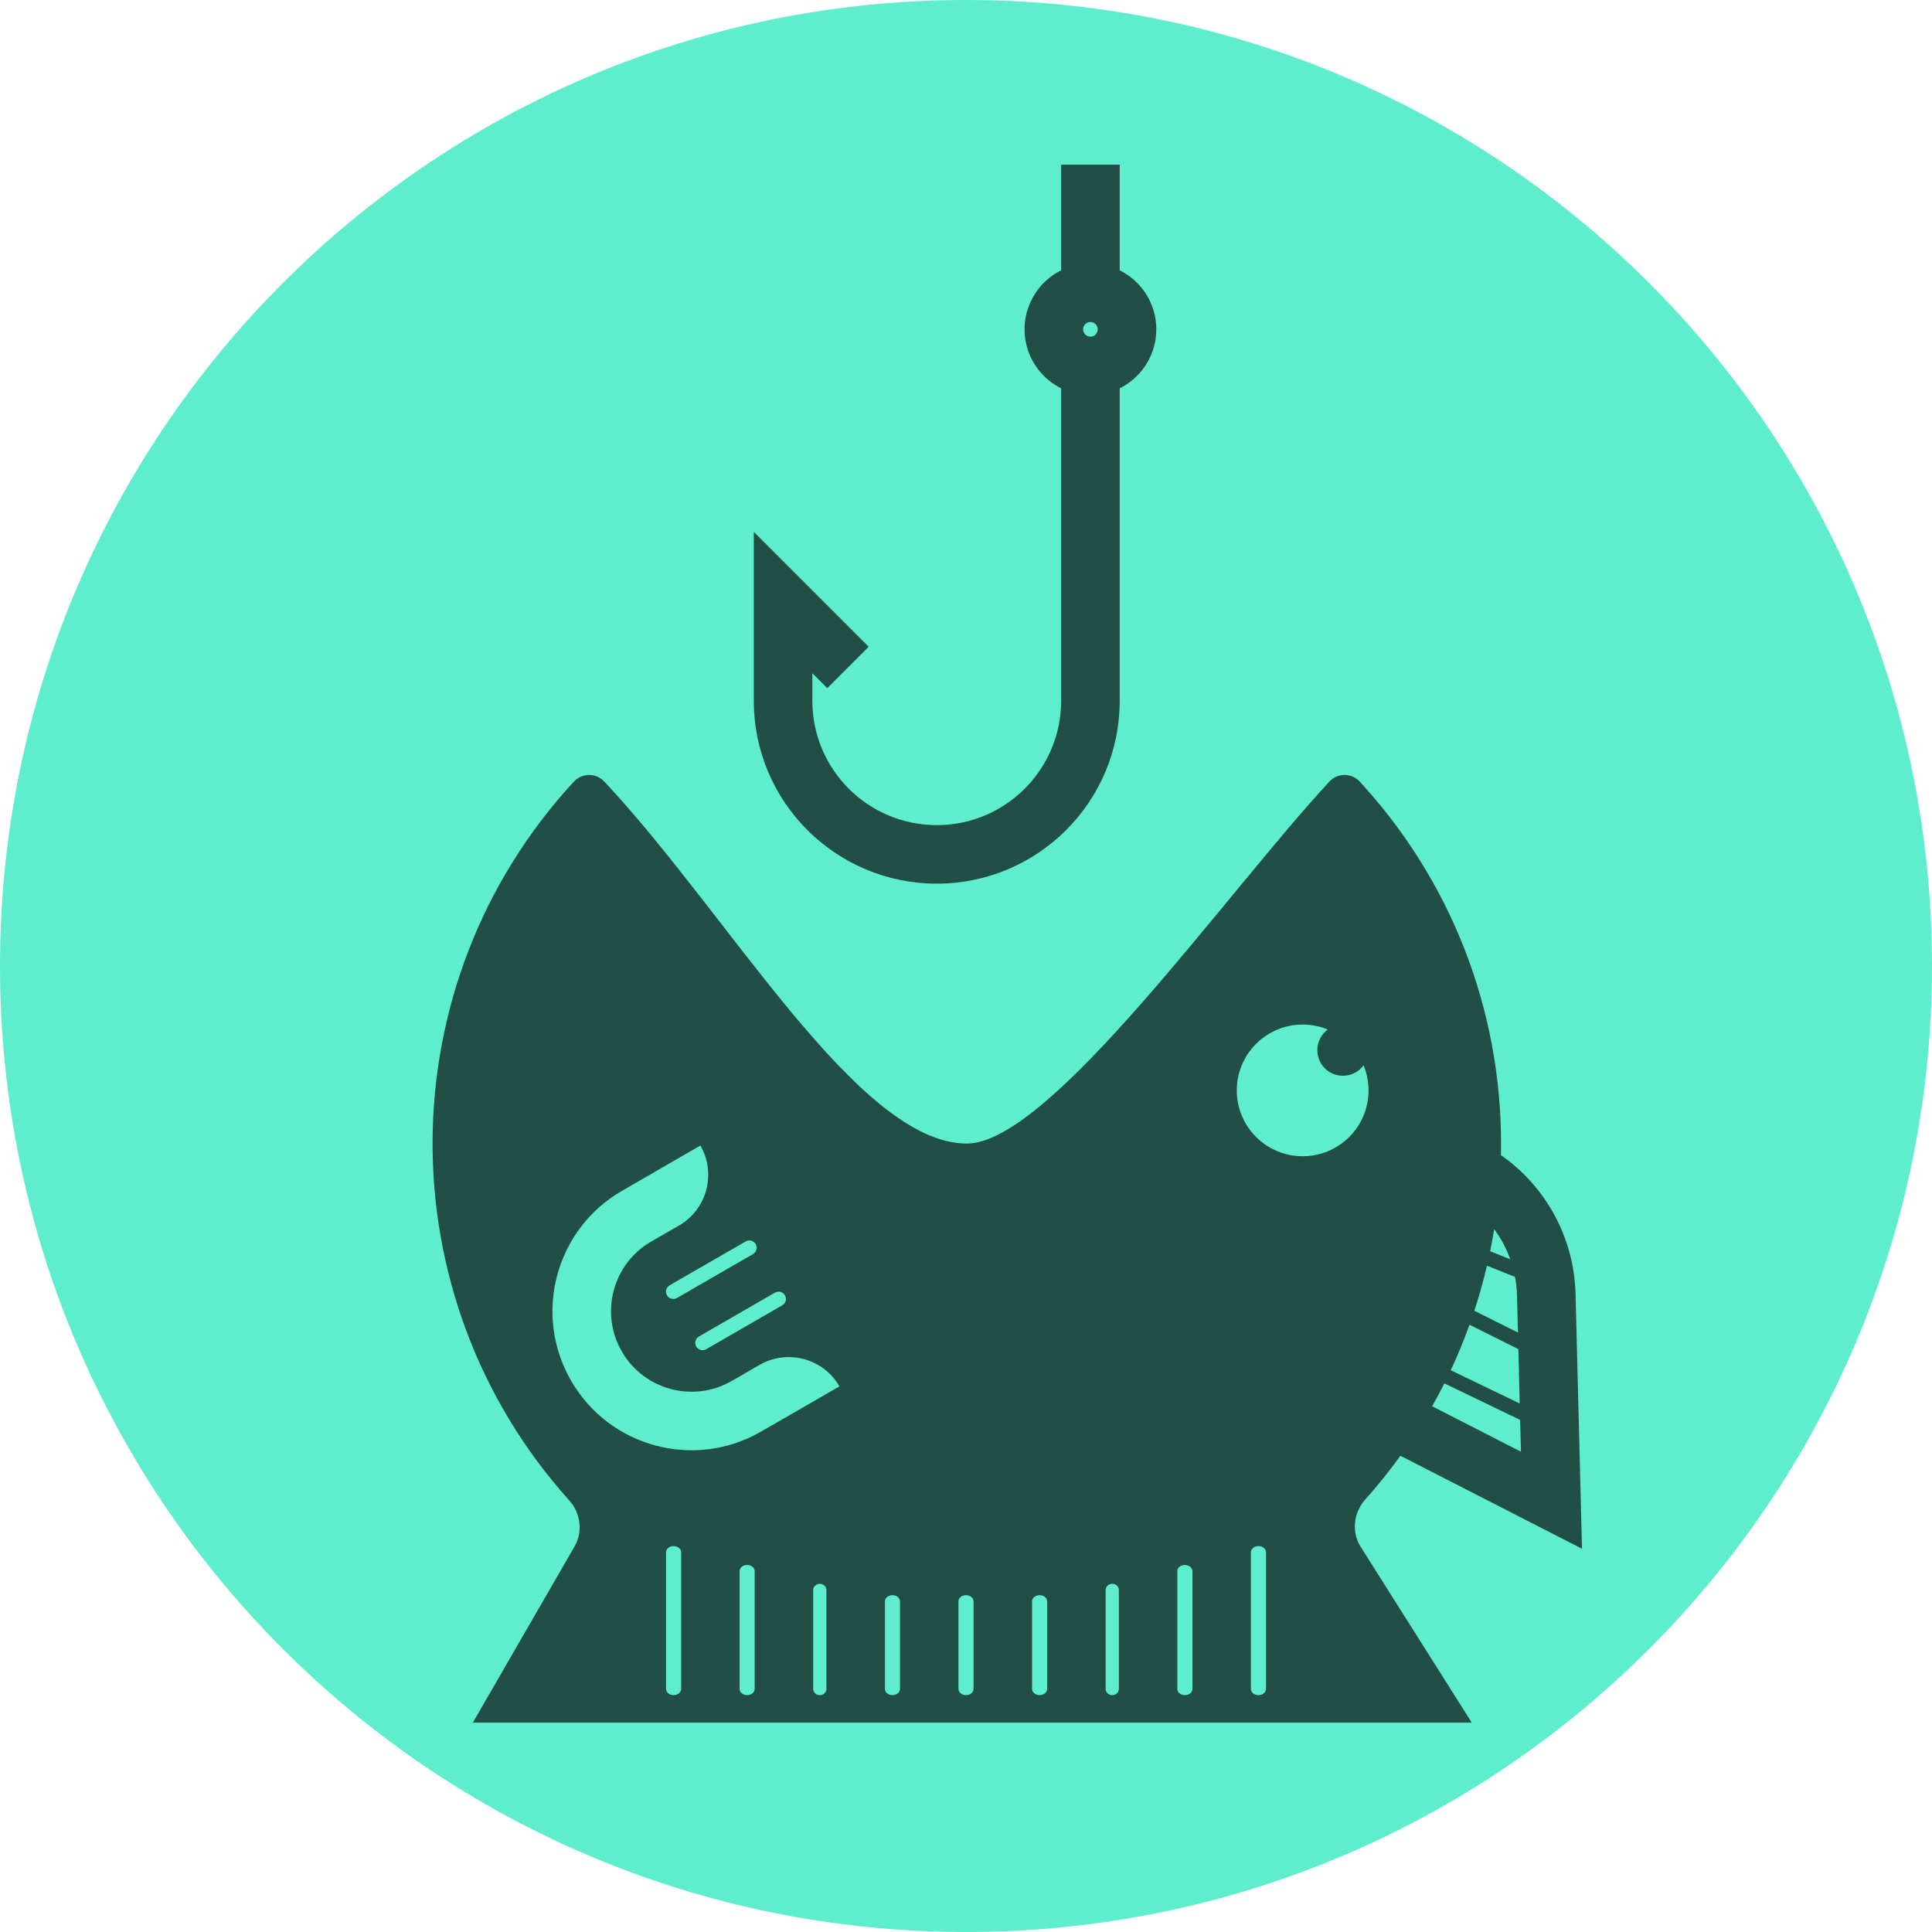
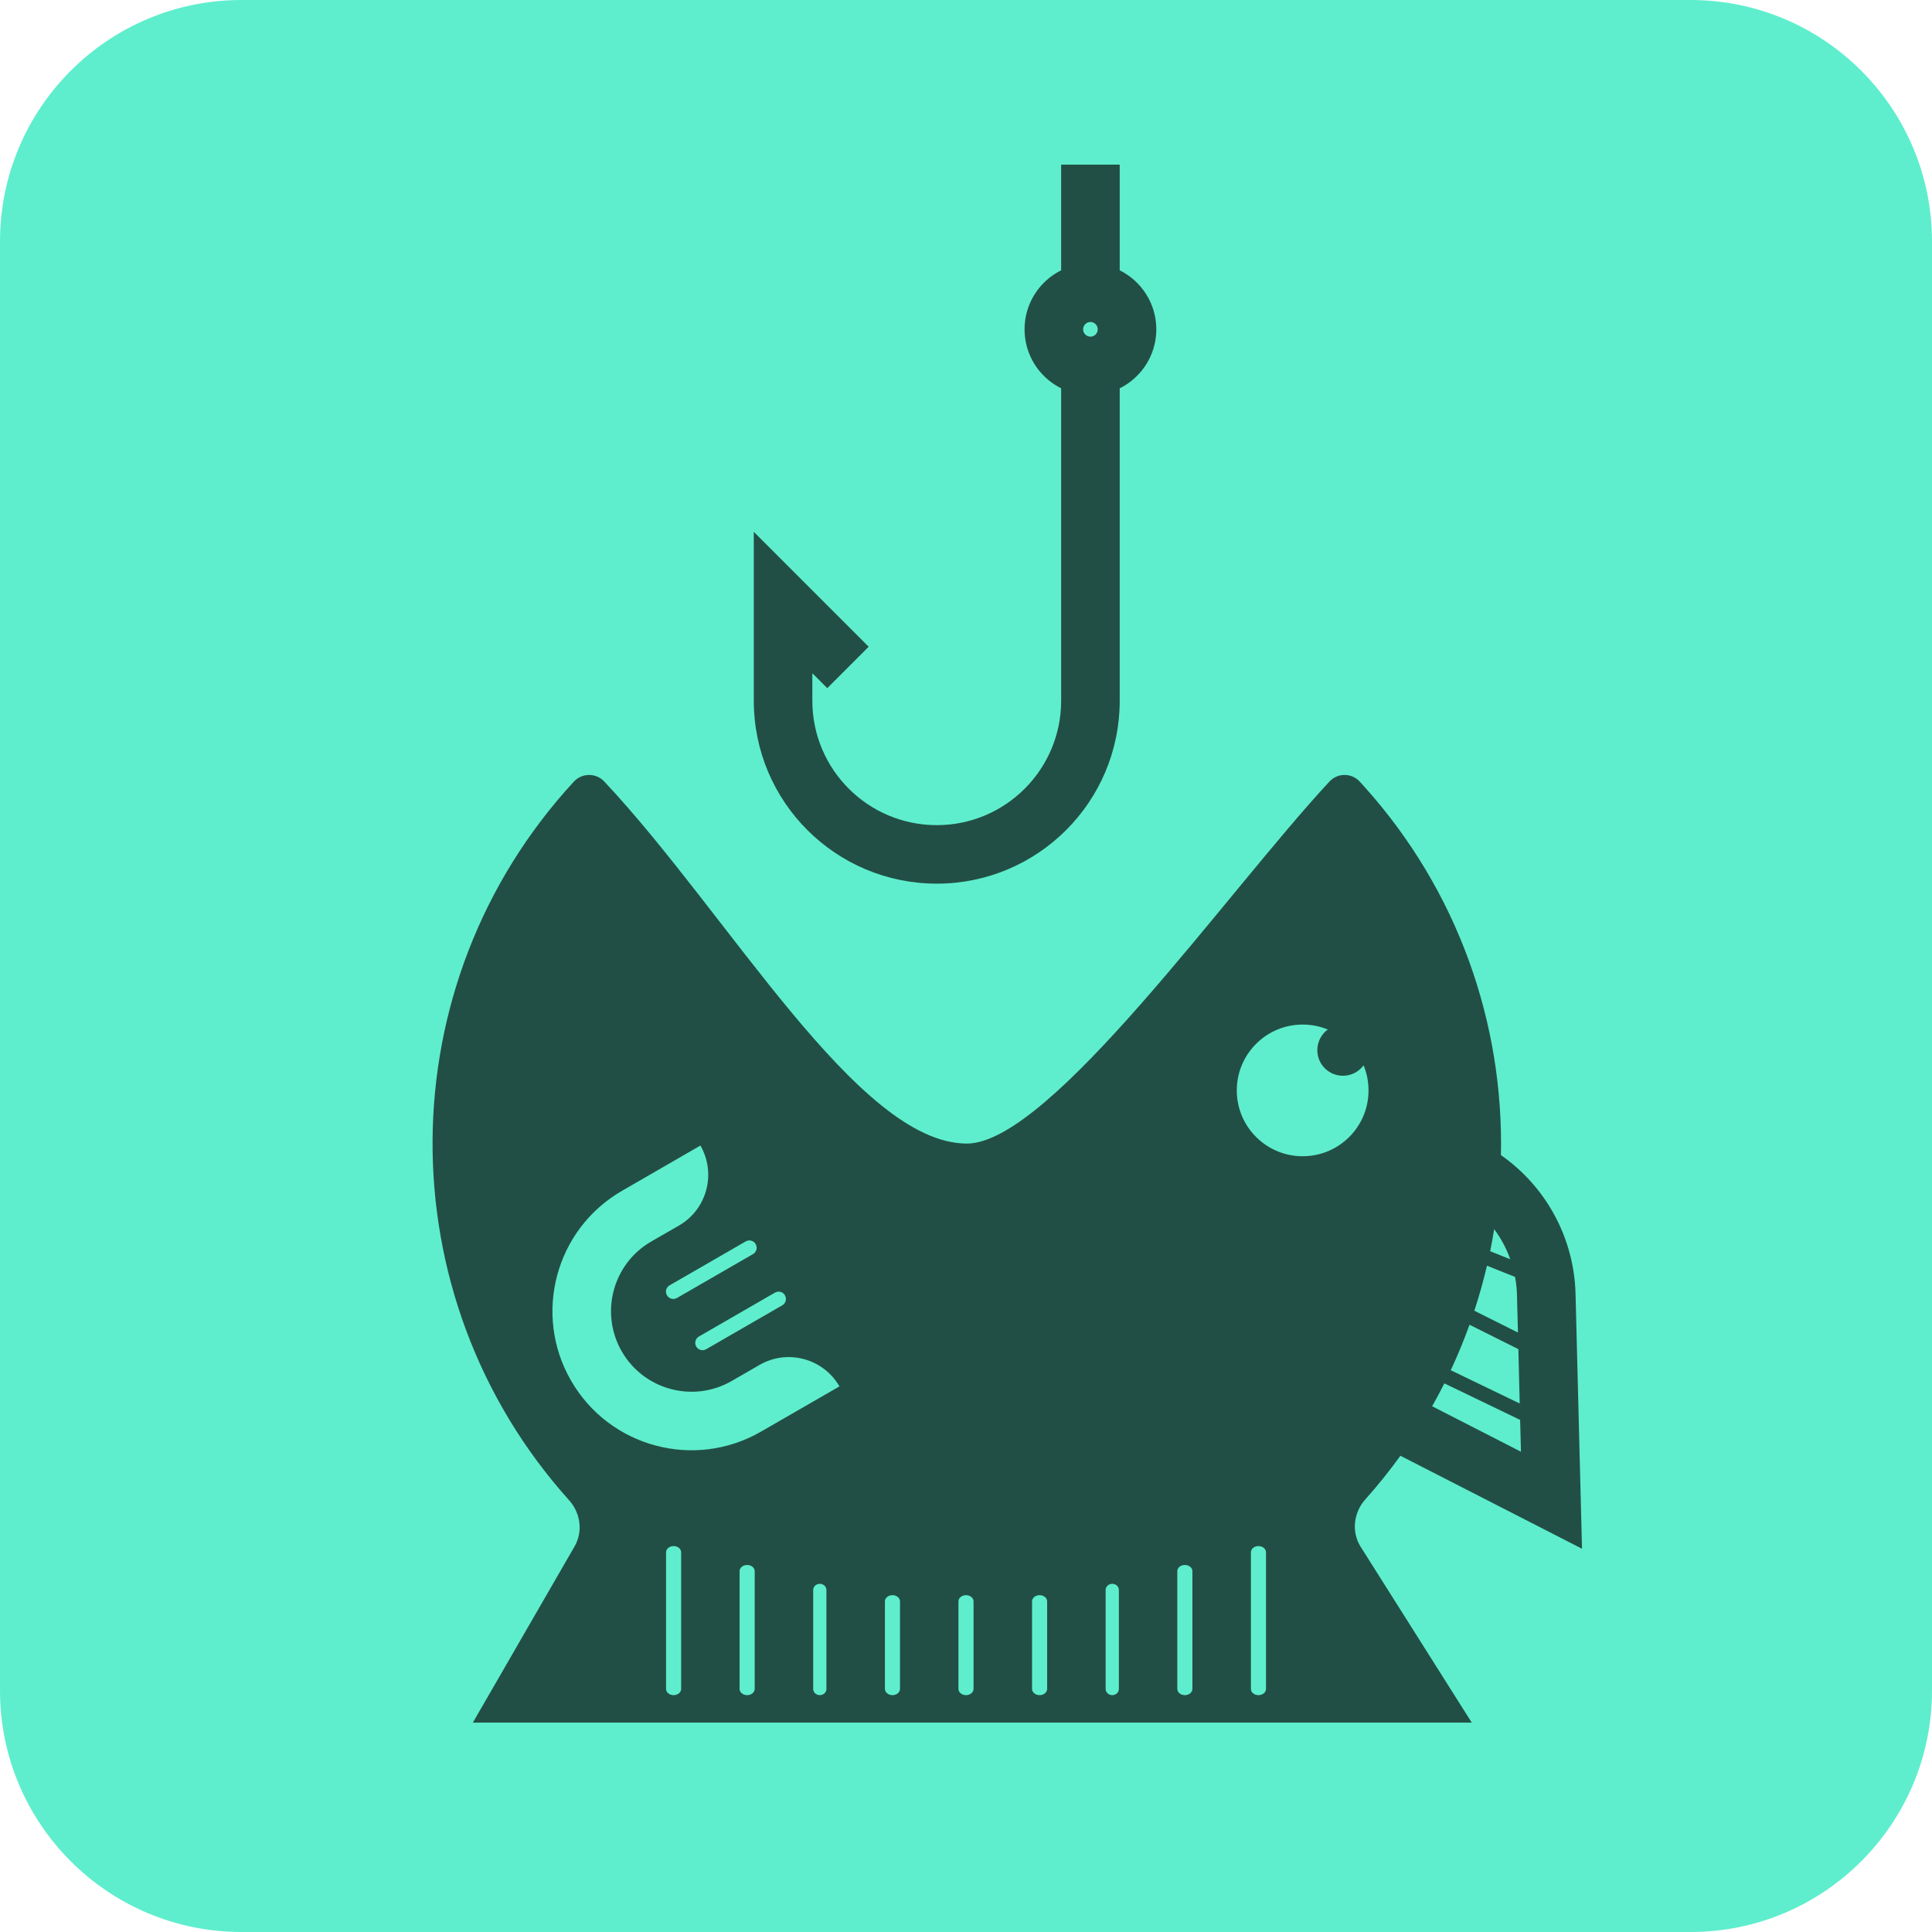
<svg xmlns="http://www.w3.org/2000/svg" width="32" height="32" viewBox="1.835 0 32 32" fill="none">
  <g id="icon_website">
-     <rect id="Rectangle 7" x="1.835" width="32" height="32" rx="16" fill="#5EEECD" />
+     <rect id="Rectangle 7" x="1.835" width="32" height="32" rx="4" fill="#5EEECD" />
    <path id="Rectangle 8 (Stroke)" d="M14.32 11.606V8.809L16.223 10.712L15.537 11.398L15.29 11.151V11.606C15.29 12.744 16.212 13.667 17.351 13.667C18.488 13.667 19.411 12.744 19.411 11.606V6.424H20.381V11.606C20.381 13.28 19.024 14.636 17.351 14.636C15.677 14.636 14.32 13.28 14.32 11.606Z" fill="#224F45" />
    <path id="Ellipse 7 (Stroke)" d="M20.017 5.455C20.017 5.388 19.963 5.333 19.896 5.333C19.829 5.333 19.775 5.388 19.775 5.455C19.775 5.521 19.829 5.576 19.896 5.576V6.545C19.294 6.545 18.805 6.057 18.805 5.455C18.805 4.852 19.294 4.364 19.896 4.364C20.498 4.364 20.987 4.852 20.987 5.455C20.987 6.057 20.498 6.545 19.896 6.545V5.576C19.963 5.576 20.017 5.521 20.017 5.455Z" fill="#224F45" />
    <path id="Vector 34 (Stroke)" d="M20.381 2.727V4.606H19.411V2.727H20.381Z" fill="#224F45" />
    <g id="Union">
      <path fill-rule="evenodd" clip-rule="evenodd" d="M23.855 12.945C23.991 12.798 24.221 12.799 24.358 12.947L24.432 13.029C25.987 14.758 26.742 16.952 26.695 19.132C27.444 19.655 27.907 20.506 27.931 21.431L28.038 25.652L25.03 24.112C24.851 24.36 24.657 24.602 24.449 24.835C24.254 25.053 24.216 25.373 24.372 25.62L26.212 28.532H9.667L11.352 25.613C11.493 25.368 11.451 25.06 11.262 24.85C8.22 21.465 8.246 16.301 11.339 12.947C11.476 12.799 11.707 12.799 11.844 12.945C13.909 15.143 16.043 18.941 17.849 18.941C19.232 18.941 22.169 14.756 23.855 12.945ZM12.992 25.608C12.923 25.608 12.867 25.654 12.867 25.711V27.974C12.867 28.031 12.923 28.077 12.992 28.077C13.061 28.077 13.117 28.031 13.117 27.974V25.711C13.117 25.654 13.061 25.608 12.992 25.608ZM14.21 25.921C14.141 25.921 14.085 25.966 14.085 26.023V27.974C14.085 28.031 14.141 28.077 14.21 28.077C14.279 28.077 14.335 28.031 14.335 27.974V26.023C14.335 25.966 14.279 25.921 14.21 25.921ZM15.414 26.233C15.353 26.233 15.304 26.279 15.304 26.335V27.974C15.304 28.031 15.353 28.077 15.414 28.077C15.474 28.077 15.523 28.031 15.523 27.974V26.335C15.523 26.279 15.474 26.233 15.414 26.233ZM16.617 26.421C16.548 26.421 16.492 26.467 16.492 26.524V27.973C16.492 28.03 16.548 28.077 16.617 28.077C16.686 28.077 16.742 28.03 16.742 27.973V26.524C16.742 26.467 16.686 26.421 16.617 26.421ZM17.835 26.421C17.766 26.421 17.71 26.467 17.71 26.524V27.973C17.71 28.03 17.766 28.077 17.835 28.077C17.904 28.077 17.96 28.03 17.96 27.973V26.524C17.96 26.467 17.904 26.421 17.835 26.421ZM19.054 26.421C18.985 26.421 18.929 26.467 18.929 26.524V27.973C18.929 28.03 18.985 28.077 19.054 28.077C19.123 28.077 19.179 28.03 19.179 27.973V26.524C19.179 26.467 19.123 26.421 19.054 26.421ZM20.257 26.233C20.197 26.233 20.148 26.279 20.148 26.335V27.974C20.148 28.031 20.197 28.077 20.257 28.077C20.318 28.077 20.367 28.031 20.367 27.974V26.335C20.367 26.279 20.318 26.233 20.257 26.233ZM21.46 25.921C21.391 25.921 21.335 25.966 21.335 26.023V27.974C21.335 28.031 21.391 28.077 21.46 28.077C21.529 28.077 21.585 28.031 21.585 27.974V26.023C21.585 25.966 21.529 25.921 21.46 25.921ZM22.679 25.608C22.61 25.608 22.554 25.654 22.554 25.711V27.974C22.554 28.031 22.61 28.077 22.679 28.077C22.748 28.077 22.804 28.031 22.804 27.974V25.711C22.804 25.654 22.748 25.608 22.679 25.608ZM25.758 22.913C25.694 23.04 25.627 23.167 25.556 23.292L27.027 24.045L27.013 23.518L25.758 22.913ZM12.137 19.724C11.036 20.36 10.658 21.768 11.294 22.869C11.93 23.971 13.339 24.348 14.44 23.712L15.739 22.963C15.471 22.499 14.878 22.34 14.414 22.608L13.955 22.873C13.318 23.241 12.502 23.022 12.134 22.385C11.766 21.747 11.984 20.931 12.622 20.563L13.081 20.299C13.544 20.031 13.703 19.438 13.436 18.974L12.137 19.724ZM26.175 21.942C26.083 22.196 25.98 22.448 25.864 22.695L27.006 23.246L26.984 22.346L26.175 21.942ZM14.836 21.454C14.803 21.396 14.729 21.377 14.671 21.41L13.411 22.137C13.353 22.171 13.333 22.245 13.367 22.303C13.4 22.361 13.474 22.381 13.532 22.347L14.792 21.62C14.85 21.587 14.87 21.512 14.836 21.454ZM26.464 20.964C26.405 21.215 26.335 21.464 26.255 21.71L26.977 22.071L26.961 21.456C26.959 21.352 26.948 21.25 26.929 21.15L26.464 20.964ZM14.351 20.606C14.318 20.548 14.244 20.528 14.186 20.562L12.926 21.289C12.868 21.322 12.848 21.396 12.882 21.454C12.915 21.512 12.989 21.532 13.047 21.499L14.307 20.772C14.365 20.738 14.385 20.664 14.351 20.606ZM26.583 20.359C26.564 20.481 26.541 20.602 26.517 20.724L26.849 20.857C26.786 20.678 26.696 20.51 26.583 20.359ZM23.411 16.97C22.809 16.97 22.32 17.458 22.32 18.061C22.32 18.663 22.809 19.151 23.411 19.151C24.014 19.151 24.502 18.663 24.502 18.061C24.502 17.913 24.473 17.773 24.42 17.645C24.343 17.75 24.218 17.818 24.078 17.818C23.843 17.818 23.654 17.628 23.654 17.394C23.654 17.254 23.722 17.129 23.827 17.052C23.699 16.999 23.558 16.97 23.411 16.97Z" fill="#224F45" />
    </g>
  </g>
</svg>
